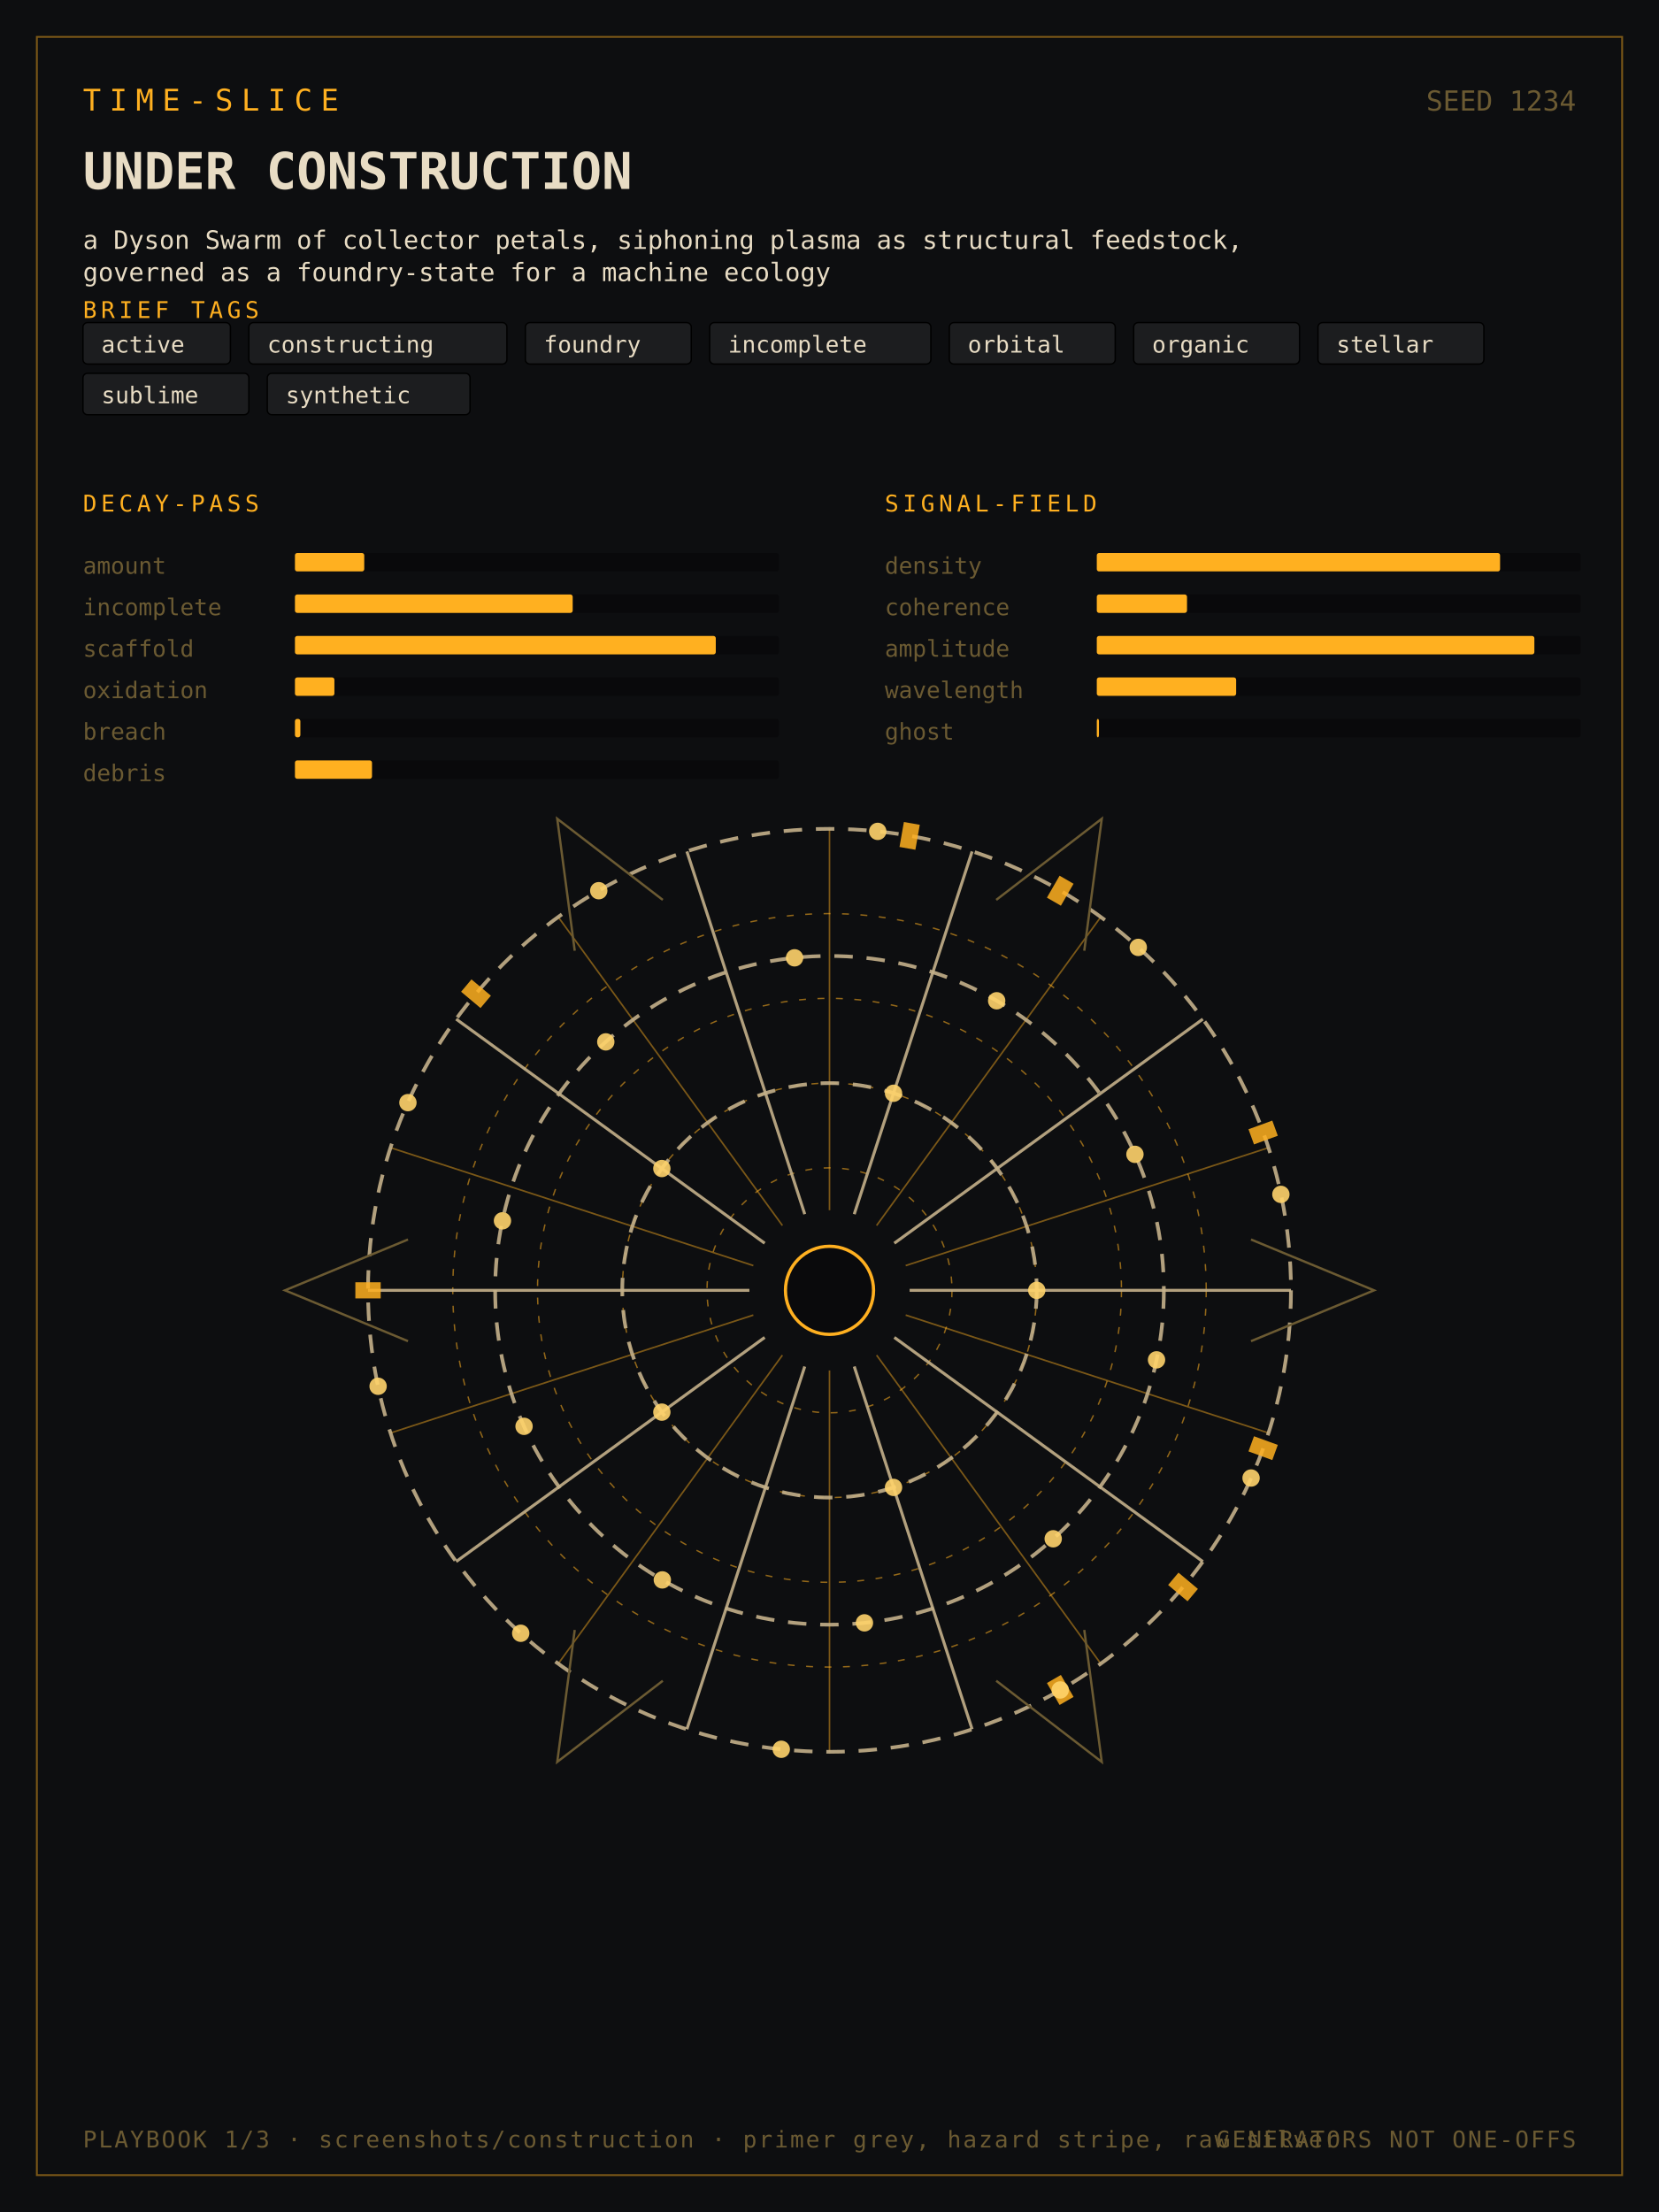
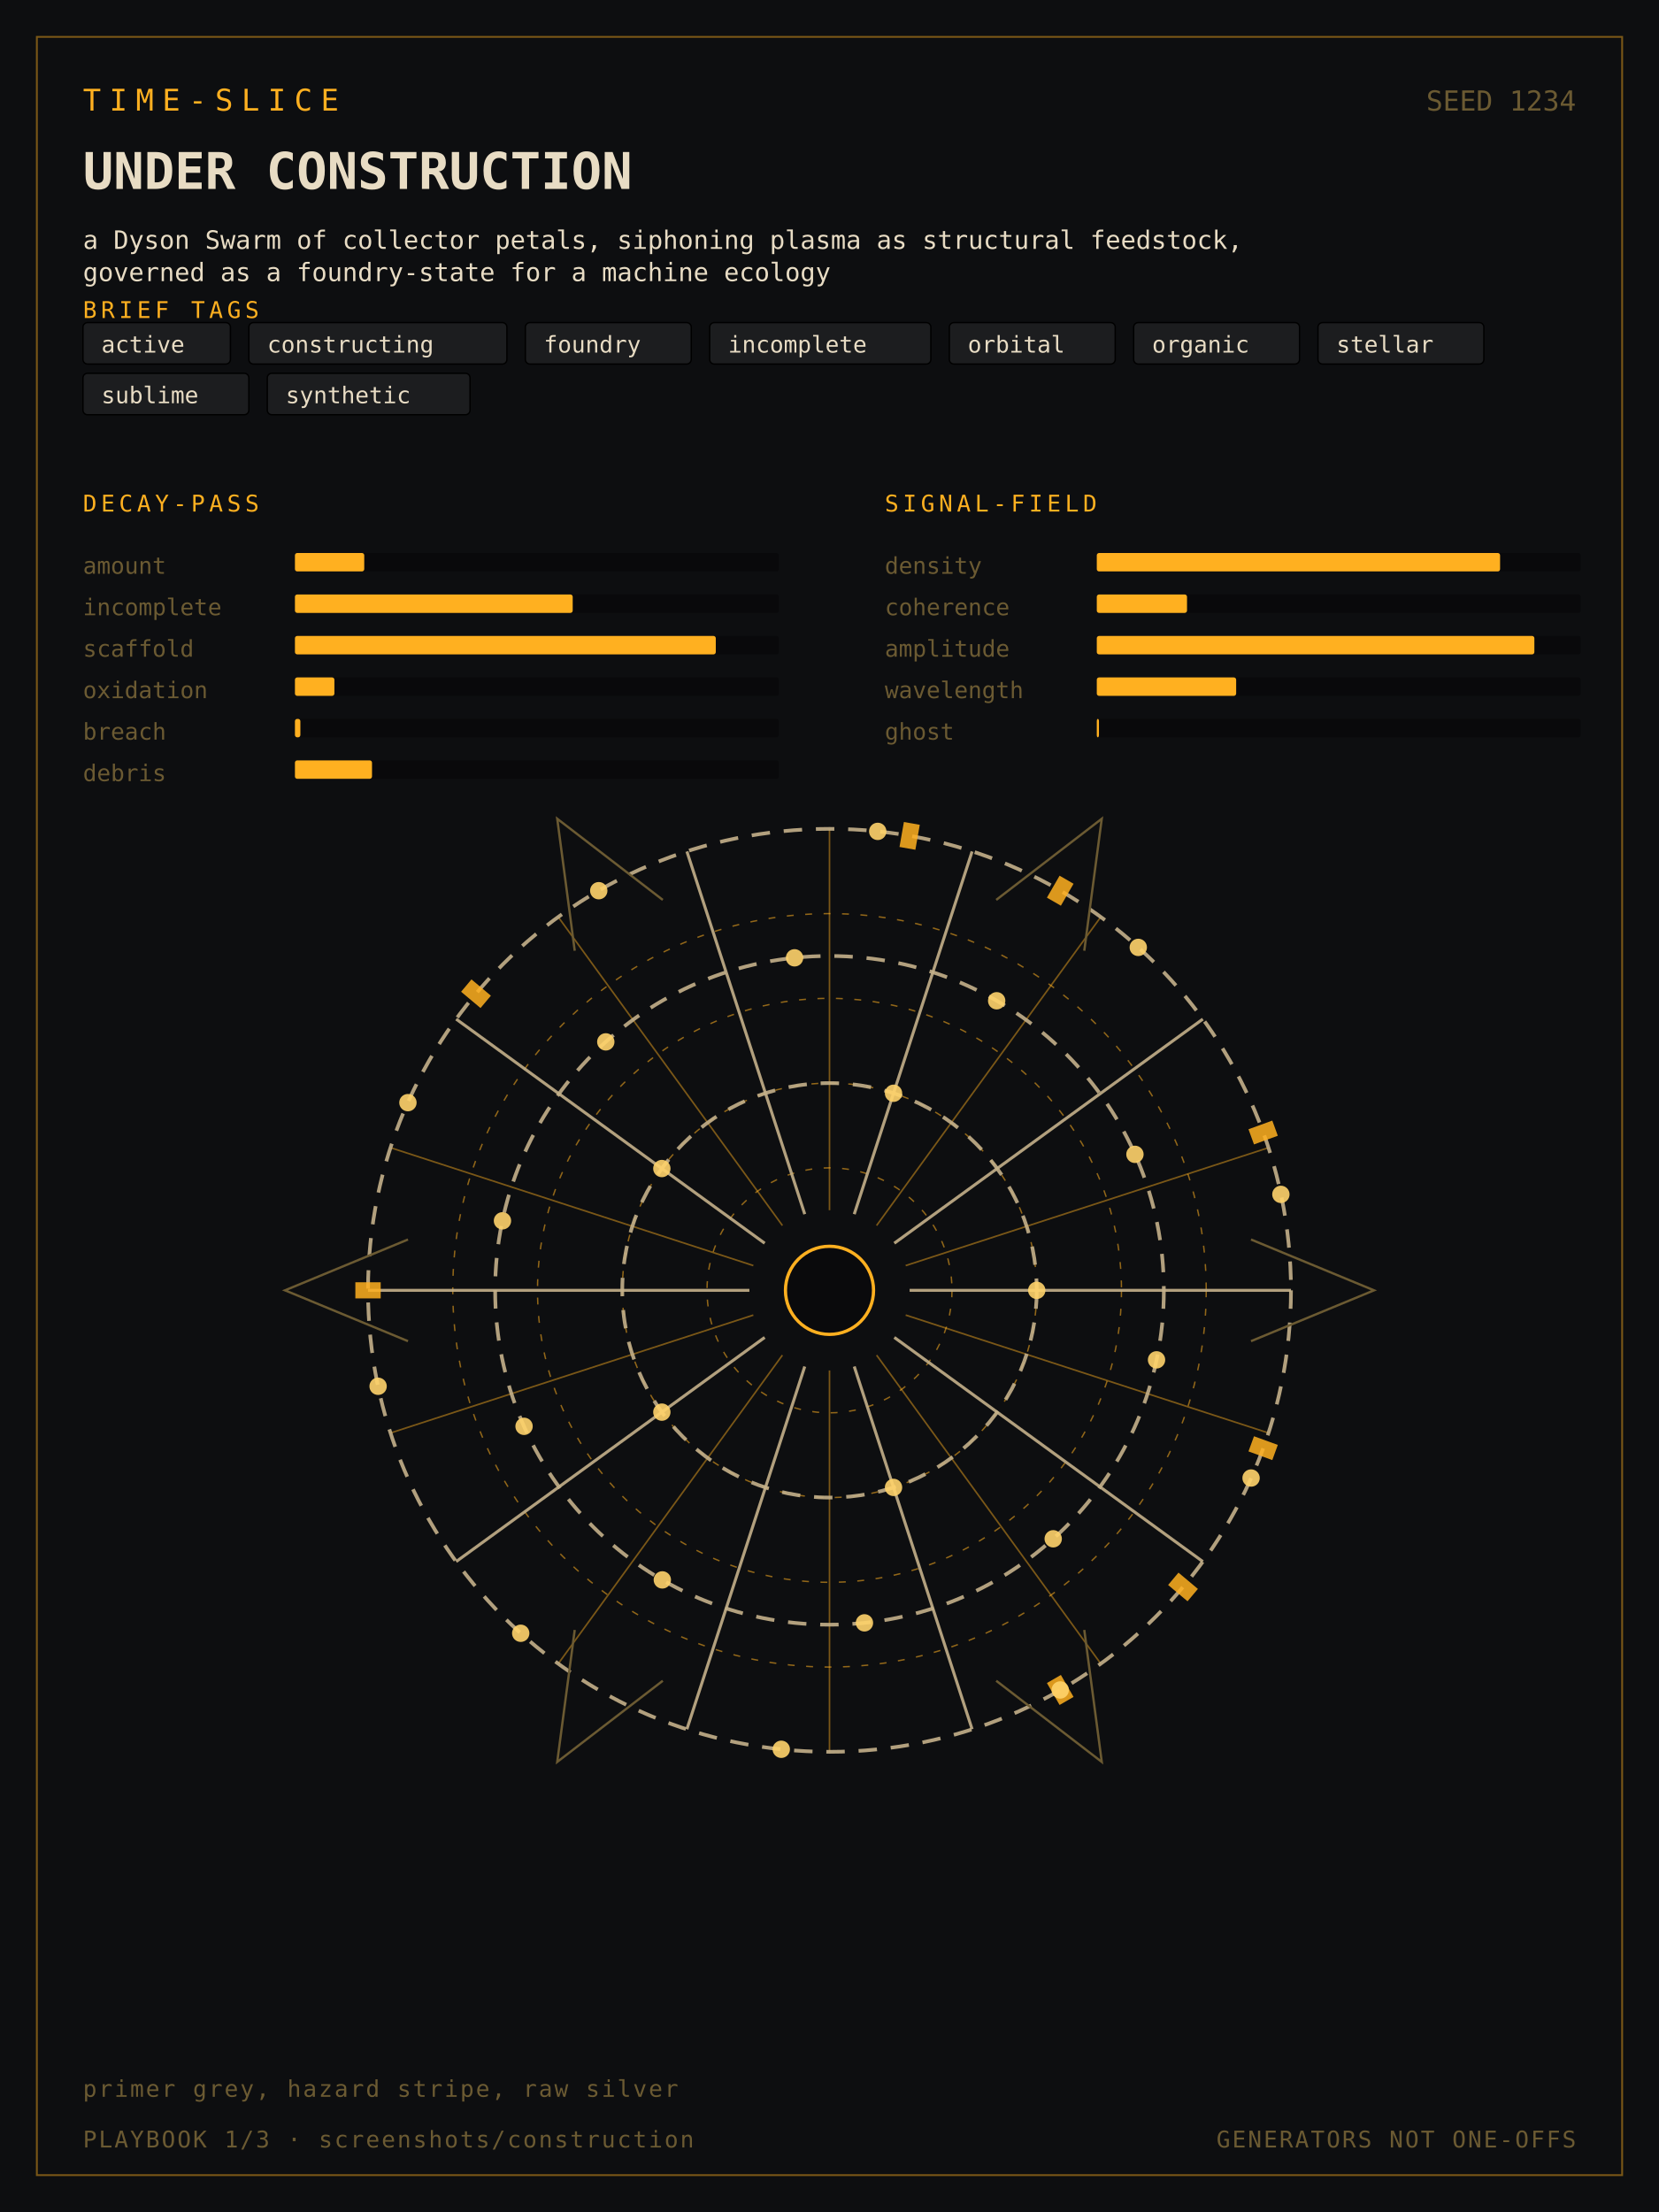
<svg xmlns="http://www.w3.org/2000/svg" width="720" height="960" viewBox="0 0 720 960" role="img" data-epoch="construction" data-seed="1234">
  <style>
    text { font-family: ui-monospace, SFMono-Regular, Menlo, Consolas, monospace; fill: #e8dcc4; }
    .kicker { font-size: 10px; letter-spacing: 0.18em; fill: #ffb020; }
    .title { font-size: 13px; letter-spacing: 0.28em; fill: #ffb020; }
    .epoch { font-size: 22px; font-weight: 600; }
    .seed { font-size: 12px; fill: #6b5a32; }
    .logline { font-size: 11px; }
    .meter-label { font-size: 10px; fill: #6b5a32; }
    .tag text { font-size: 10px; fill: #e8dcc4; }
    .foot { font-size: 10px; fill: #6b5a32; letter-spacing: 0.08em; }
  </style>
  <rect width="100%" height="100%" fill="#0d0e10" />
  <rect x="16" y="16" width="688" height="928" fill="none" stroke="#ffb020" stroke-width="0.8" opacity="0.45" />
  <text class="title" x="36" y="48">TIME-SLICE</text>
  <text class="seed" x="684" y="48" text-anchor="end">SEED 1234</text>
  <text class="epoch" x="36" y="82">UNDER CONSTRUCTION</text>
  <text class="logline" x="36" y="108">a Dyson Swarm of collector petals, siphoning plasma as structural feedstock,</text>
  <text class="logline" x="36" y="122">governed as a foundry-state for a machine ecology</text>
  <text x="36" y="138" class="kicker">BRIEF TAGS</text>
  <g class="tag" data-tag="active">
    <rect x="36" y="140" width="64" height="18" rx="2" fill="#ffffff10" stroke="currentColor" stroke-width="0.6" />
    <text x="44" y="153">active</text>
  </g>
  <g class="tag" data-tag="constructing">
    <rect x="108" y="140" width="112" height="18" rx="2" fill="#ffffff10" stroke="currentColor" stroke-width="0.6" />
    <text x="116" y="153">constructing</text>
  </g>
  <g class="tag" data-tag="foundry">
    <rect x="228" y="140" width="72" height="18" rx="2" fill="#ffffff10" stroke="currentColor" stroke-width="0.6" />
    <text x="236" y="153">foundry</text>
  </g>
  <g class="tag" data-tag="incomplete">
    <rect x="308" y="140" width="96" height="18" rx="2" fill="#ffffff10" stroke="currentColor" stroke-width="0.6" />
    <text x="316" y="153">incomplete</text>
  </g>
  <g class="tag" data-tag="orbital">
    <rect x="412" y="140" width="72" height="18" rx="2" fill="#ffffff10" stroke="currentColor" stroke-width="0.6" />
    <text x="420" y="153">orbital</text>
  </g>
  <g class="tag" data-tag="organic">
    <rect x="492" y="140" width="72" height="18" rx="2" fill="#ffffff10" stroke="currentColor" stroke-width="0.6" />
    <text x="500" y="153">organic</text>
  </g>
  <g class="tag" data-tag="stellar">
    <rect x="572" y="140" width="72" height="18" rx="2" fill="#ffffff10" stroke="currentColor" stroke-width="0.6" />
    <text x="580" y="153">stellar</text>
  </g>
  <g class="tag" data-tag="sublime">
    <rect x="36" y="162" width="72" height="18" rx="2" fill="#ffffff10" stroke="currentColor" stroke-width="0.6" />
    <text x="44" y="175">sublime</text>
  </g>
  <g class="tag" data-tag="synthetic">
    <rect x="116" y="162" width="88" height="18" rx="2" fill="#ffffff10" stroke="currentColor" stroke-width="0.6" />
    <text x="124" y="175">synthetic</text>
  </g>
  <text x="36" y="222" class="kicker">DECAY-PASS</text>
  <text x="36" y="249" class="meter-label">amount</text>
  <rect x="128" y="240" width="210" height="8" rx="1" fill="#00000055" />
  <rect class="meter" data-pass="decay-pass" data-key="amount" data-value="0.1433" x="128" y="240" width="30.08" height="8" rx="1" fill="#ffb020" />
  <text x="36" y="267" class="meter-label">incomplete</text>
  <rect x="128" y="258" width="210" height="8" rx="1" fill="#00000055" />
  <rect class="meter" data-pass="decay-pass" data-key="incomplete" data-value="0.5740" x="128" y="258" width="120.55" height="8" rx="1" fill="#ffb020" />
  <text x="36" y="285" class="meter-label">scaffold</text>
  <rect x="128" y="276" width="210" height="8" rx="1" fill="#00000055" />
  <rect class="meter" data-pass="decay-pass" data-key="scaffold" data-value="0.8698" x="128" y="276" width="182.65" height="8" rx="1" fill="#ffb020" />
  <text x="36" y="303" class="meter-label">oxidation</text>
  <rect x="128" y="294" width="210" height="8" rx="1" fill="#00000055" />
  <rect class="meter" data-pass="decay-pass" data-key="oxidation" data-value="0.0816" x="128" y="294" width="17.13" height="8" rx="1" fill="#ffb020" />
  <text x="36" y="321" class="meter-label">breach</text>
  <rect x="128" y="312" width="210" height="8" rx="1" fill="#00000055" />
  <rect class="meter" data-pass="decay-pass" data-key="breach" data-value="0.0112" x="128" y="312" width="2.36" height="8" rx="1" fill="#ffb020" />
  <text x="36" y="339" class="meter-label">debris</text>
  <rect x="128" y="330" width="210" height="8" rx="1" fill="#00000055" />
  <rect class="meter" data-pass="decay-pass" data-key="debris" data-value="0.1593" x="128" y="330" width="33.45" height="8" rx="1" fill="#ffb020" />
  <text x="384" y="222" class="kicker">SIGNAL-FIELD</text>
  <text x="384" y="249" class="meter-label">density</text>
  <rect x="476" y="240" width="210" height="8" rx="1" fill="#00000055" />
  <rect class="meter" data-pass="signal-field" data-key="density" data-value="0.8335" x="476" y="240" width="175.03" height="8" rx="1" fill="#ffb020" />
  <text x="384" y="267" class="meter-label">coherence</text>
  <rect x="476" y="258" width="210" height="8" rx="1" fill="#00000055" />
  <rect class="meter" data-pass="signal-field" data-key="coherence" data-value="0.1865" x="476" y="258" width="39.16" height="8" rx="1" fill="#ffb020" />
  <text x="384" y="285" class="meter-label">amplitude</text>
  <rect x="476" y="276" width="210" height="8" rx="1" fill="#00000055" />
  <rect class="meter" data-pass="signal-field" data-key="amplitude" data-value="0.9043" x="476" y="276" width="189.91" height="8" rx="1" fill="#ffb020" />
  <text x="384" y="303" class="meter-label">wavelength</text>
  <rect x="476" y="294" width="210" height="8" rx="1" fill="#00000055" />
  <rect class="meter" data-pass="signal-field" data-key="wavelength" data-value="0.2880" x="476" y="294" width="60.49" height="8" rx="1" fill="#ffb020" />
  <text x="384" y="321" class="meter-label">ghost</text>
  <rect x="476" y="312" width="210" height="8" rx="1" fill="#00000055" />
  <rect class="meter" data-pass="signal-field" data-key="ghost" data-value="0.0045" x="476" y="312" width="0.94" height="8" rx="1" fill="#ffb020" />
  <g class="rig" data-seed="1234" data-rings="3" data-spokes="10" data-modules="18">
    <g class="scaffold">
      <circle cx="360.0" cy="560.0" r="53.16" fill="none" stroke="#ffb020" stroke-width="0.6" stroke-dasharray="3 5" opacity="0.55" />
      <circle cx="360.0" cy="560.0" r="89.94" fill="none" stroke="#ffb020" stroke-width="0.6" stroke-dasharray="3 5" opacity="0.55" />
      <circle cx="360.0" cy="560.0" r="126.72" fill="none" stroke="#ffb020" stroke-width="0.6" stroke-dasharray="3 5" opacity="0.55" />
      <circle cx="360.0" cy="560.0" r="163.50" fill="none" stroke="#ffb020" stroke-width="0.6" stroke-dasharray="3 5" opacity="0.55" />
      <line x1="393.06" y1="570.74" x2="550.47" y2="621.89" stroke="#ffb020" stroke-width="0.7" opacity="0.45" />
      <line x1="380.44" y1="588.13" x2="477.72" y2="722.03" stroke="#ffb020" stroke-width="0.7" opacity="0.45" />
      <line x1="360.00" y1="594.77" x2="360.00" y2="760.28" stroke="#ffb020" stroke-width="0.7" opacity="0.45" />
      <line x1="339.56" y1="588.13" x2="242.28" y2="722.03" stroke="#ffb020" stroke-width="0.7" opacity="0.45" />
      <line x1="326.94" y1="570.74" x2="169.53" y2="621.89" stroke="#ffb020" stroke-width="0.7" opacity="0.45" />
      <line x1="326.94" y1="549.26" x2="169.53" y2="498.11" stroke="#ffb020" stroke-width="0.7" opacity="0.45" />
      <line x1="339.56" y1="531.87" x2="242.28" y2="397.97" stroke="#ffb020" stroke-width="0.7" opacity="0.45" />
      <line x1="360.00" y1="525.23" x2="360.00" y2="359.72" stroke="#ffb020" stroke-width="0.7" opacity="0.45" />
      <line x1="380.44" y1="531.87" x2="477.72" y2="397.97" stroke="#ffb020" stroke-width="0.7" opacity="0.45" />
      <line x1="393.06" y1="549.26" x2="550.47" y2="498.11" stroke="#ffb020" stroke-width="0.7" opacity="0.45" />
    </g>
    <circle class="ring" cx="360.0" cy="560.0" r="89.94" fill="none" stroke="#c4b089" stroke-width="1.6" opacity="0.9" stroke-dasharray="8 6" />
    <circle class="ring" cx="360.0" cy="560.0" r="145.11" fill="none" stroke="#c4b089" stroke-width="1.6" opacity="0.9" stroke-dasharray="8 6" />
    <circle class="ring" cx="360.0" cy="560.0" r="200.28" fill="none" stroke="#c4b089" stroke-width="1.6" opacity="0.9" stroke-dasharray="8 6" />
    <line class="spoke" x1="394.77" y1="560.00" x2="560.28" y2="560.00" stroke="#c4b089" stroke-width="1.3" opacity="0.9" />
    <line class="spoke" x1="388.13" y1="580.44" x2="522.03" y2="677.72" stroke="#c4b089" stroke-width="1.3" opacity="0.9" />
    <line class="spoke" x1="370.74" y1="593.06" x2="421.89" y2="750.47" stroke="#c4b089" stroke-width="1.3" opacity="0.9" />
    <line class="spoke" x1="349.26" y1="593.06" x2="298.11" y2="750.47" stroke="#c4b089" stroke-width="1.3" opacity="0.9" />
    <line class="spoke" x1="331.87" y1="580.44" x2="197.97" y2="677.72" stroke="#c4b089" stroke-width="1.3" opacity="0.9" />
    <line class="spoke" x1="325.23" y1="560.00" x2="159.72" y2="560.00" stroke="#c4b089" stroke-width="1.3" opacity="0.9" />
    <line class="spoke" x1="331.87" y1="539.56" x2="197.97" y2="442.28" stroke="#c4b089" stroke-width="1.3" opacity="0.9" />
    <line class="spoke" x1="349.26" y1="526.94" x2="298.11" y2="369.53" stroke="#c4b089" stroke-width="1.3" opacity="0.9" />
    <line class="spoke" x1="370.74" y1="526.94" x2="421.89" y2="369.53" stroke="#c4b089" stroke-width="1.3" opacity="0.9" />
    <line class="spoke" x1="388.13" y1="539.56" x2="522.03" y2="442.28" stroke="#c4b089" stroke-width="1.3" opacity="0.9" />
    <path class="petal" d="M542.93,537.94 L596.32,560.00 L542.93,582.06" fill="none" stroke="#6b5a32" stroke-width="1" />
    <path class="petal" d="M470.57,707.39 L478.16,764.66 L432.36,729.45" fill="none" stroke="#6b5a32" stroke-width="1" />
    <path class="petal" d="M287.64,729.45 L241.84,764.66 L249.43,707.39" fill="none" stroke="#6b5a32" stroke-width="1" />
    <path class="petal" d="M177.07,582.06 L123.68,560.00 L177.07,537.94" fill="none" stroke="#6b5a32" stroke-width="1" />
    <path class="petal" d="M249.43,412.61 L241.84,355.34 L287.64,390.55" fill="none" stroke="#6b5a32" stroke-width="1" />
    <path class="petal" d="M432.36,390.55 L478.16,355.34 L470.57,412.61" fill="none" stroke="#6b5a32" stroke-width="1" />
    <g class="modules">
      <rect class="module" data-index="1" x="542.70" y="625.00" width="11" height="7" transform="rotate(20.00 548.20 628.50)" fill="#ffb020" opacity="0.85" />
      <rect class="module" data-index="2" x="507.92" y="685.23" width="11" height="7" transform="rotate(40.00 513.42 688.73)" fill="#ffb020" opacity="0.85" />
      <rect class="module" data-index="3" x="454.64" y="729.94" width="11" height="7" transform="rotate(60.00 460.14 733.44)" fill="#ffb020" opacity="0.85" />
      <rect class="module" data-index="9" x="154.22" y="556.50" width="11" height="7" transform="rotate(180.00 159.72 560.00)" fill="#ffb020" opacity="0.85" />
      <rect class="module" data-index="11" x="201.08" y="427.77" width="11" height="7" transform="rotate(220.00 206.58 431.27)" fill="#ffb020" opacity="0.85" />
      <rect class="module" data-index="14" x="389.28" y="359.27" width="11" height="7" transform="rotate(280.00 394.78 362.77)" fill="#ffb020" opacity="0.85" />
      <rect class="module" data-index="15" x="454.64" y="383.06" width="11" height="7" transform="rotate(300.00 460.14 386.56)" fill="#ffb020" opacity="0.85" />
      <rect class="module" data-index="17" x="542.70" y="488.00" width="11" height="7" transform="rotate(340.00 548.20 491.50)" fill="#ffb020" opacity="0.85" />
    </g>
    <circle class="core" cx="360.0" cy="560.0" r="19.12" fill="#00000040" stroke="#ffb020" stroke-width="1.4" />
    <g class="signal-field">
      <circle class="signal" data-index="0" cx="449.94" cy="560.00" r="3.77" fill="#ffd36a" opacity="0.9" />
      <circle class="signal" data-index="1" cx="501.93" cy="590.17" r="3.77" fill="#ffd36a" opacity="0.9" />
      <circle class="signal" data-index="2" cx="542.96" cy="641.46" r="3.77" fill="#ffd36a" opacity="0.9" />
      <circle class="signal" data-index="4" cx="457.09" cy="667.83" r="3.77" fill="#ffd36a" opacity="0.9" />
      <circle class="signal" data-index="5" cx="460.14" cy="733.44" r="3.77" fill="#ffd36a" opacity="0.9" />
      <circle class="signal" data-index="6" cx="387.79" cy="645.53" r="3.77" fill="#ffd36a" opacity="0.9" />
      <circle class="signal" data-index="7" cx="375.17" cy="704.31" r="3.77" fill="#ffd36a" opacity="0.9" />
      <circle class="signal" data-index="8" cx="339.07" cy="759.18" r="3.77" fill="#ffd36a" opacity="0.9" />
      <circle class="signal" data-index="10" cx="287.45" cy="685.67" r="3.77" fill="#ffd36a" opacity="0.9" />
      <circle class="signal" data-index="11" cx="225.99" cy="708.83" r="3.77" fill="#ffd36a" opacity="0.9" />
      <circle class="signal" data-index="12" cx="287.24" cy="612.86" r="3.77" fill="#ffd36a" opacity="0.9" />
      <circle class="signal" data-index="13" cx="227.44" cy="619.02" r="3.77" fill="#ffd36a" opacity="0.9" />
      <circle class="signal" data-index="14" cx="164.10" cy="601.64" r="3.77" fill="#ffd36a" opacity="0.9" />
      <circle class="signal" data-index="16" cx="218.07" cy="529.83" r="3.77" fill="#ffd36a" opacity="0.9" />
      <circle class="signal" data-index="17" cx="177.04" cy="478.54" r="3.77" fill="#ffd36a" opacity="0.9" />
      <circle class="signal" data-index="18" cx="287.24" cy="507.14" r="3.77" fill="#ffd36a" opacity="0.9" />
      <circle class="signal" data-index="19" cx="262.91" cy="452.17" r="3.77" fill="#ffd36a" opacity="0.9" />
      <circle class="signal" data-index="20" cx="259.86" cy="386.56" r="3.77" fill="#ffd36a" opacity="0.9" />
      <circle class="signal" data-index="22" cx="344.83" cy="415.69" r="3.77" fill="#ffd36a" opacity="0.9" />
      <circle class="signal" data-index="23" cx="380.93" cy="360.82" r="3.77" fill="#ffd36a" opacity="0.9" />
      <circle class="signal" data-index="24" cx="387.79" cy="474.47" r="3.77" fill="#ffd36a" opacity="0.9" />
      <circle class="signal" data-index="25" cx="432.55" cy="434.33" r="3.77" fill="#ffd36a" opacity="0.9" />
      <circle class="signal" data-index="26" cx="494.01" cy="411.17" r="3.77" fill="#ffd36a" opacity="0.9" />
      <circle class="signal" data-index="28" cx="492.56" cy="500.98" r="3.77" fill="#ffd36a" opacity="0.9" />
      <circle class="signal" data-index="29" cx="555.90" cy="518.36" r="3.77" fill="#ffd36a" opacity="0.9" />
    </g>
  </g>
-   <text class="foot" x="36" y="932">PLAYBOOK 1/3  ·  screenshots/construction  ·  primer grey, hazard stripe, raw silver</text>
+   <text class="foot" x="36" y="910">primer grey, hazard stripe, raw silver</text>
+   <text class="foot" x="36" y="932">PLAYBOOK 1/3  ·  screenshots/construction</text>
  <text class="foot" x="684" y="932" text-anchor="end">GENERATORS NOT ONE-OFFS</text>
</svg>
